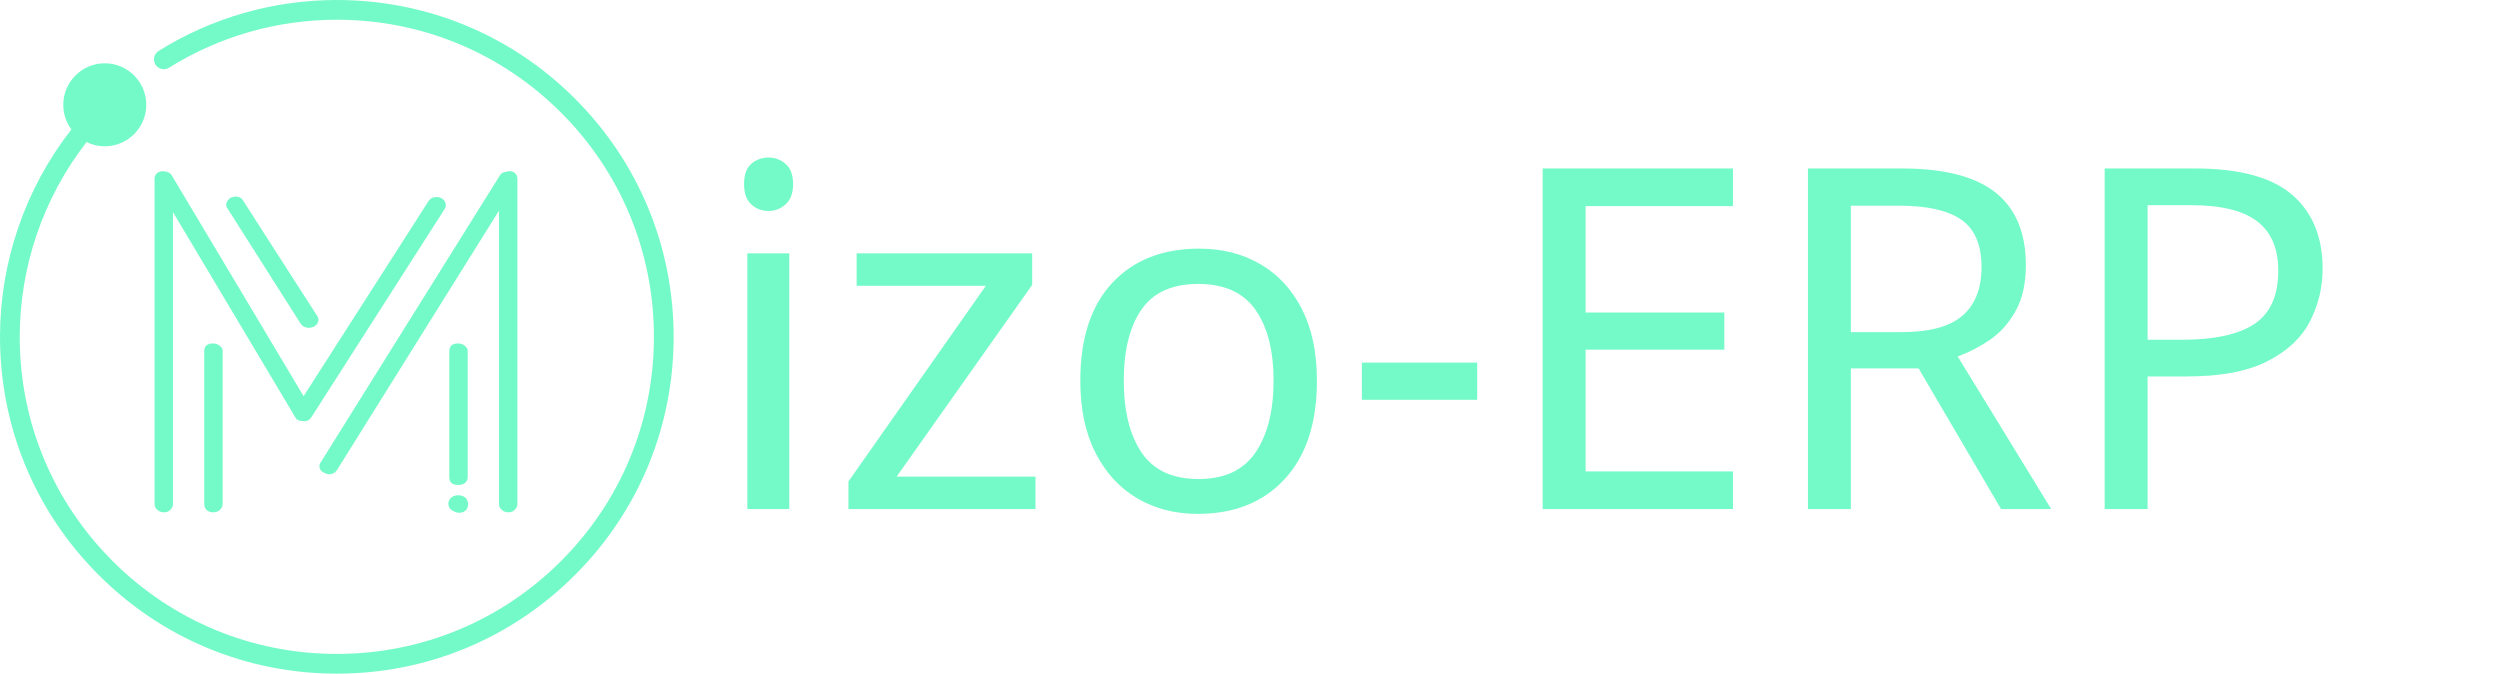
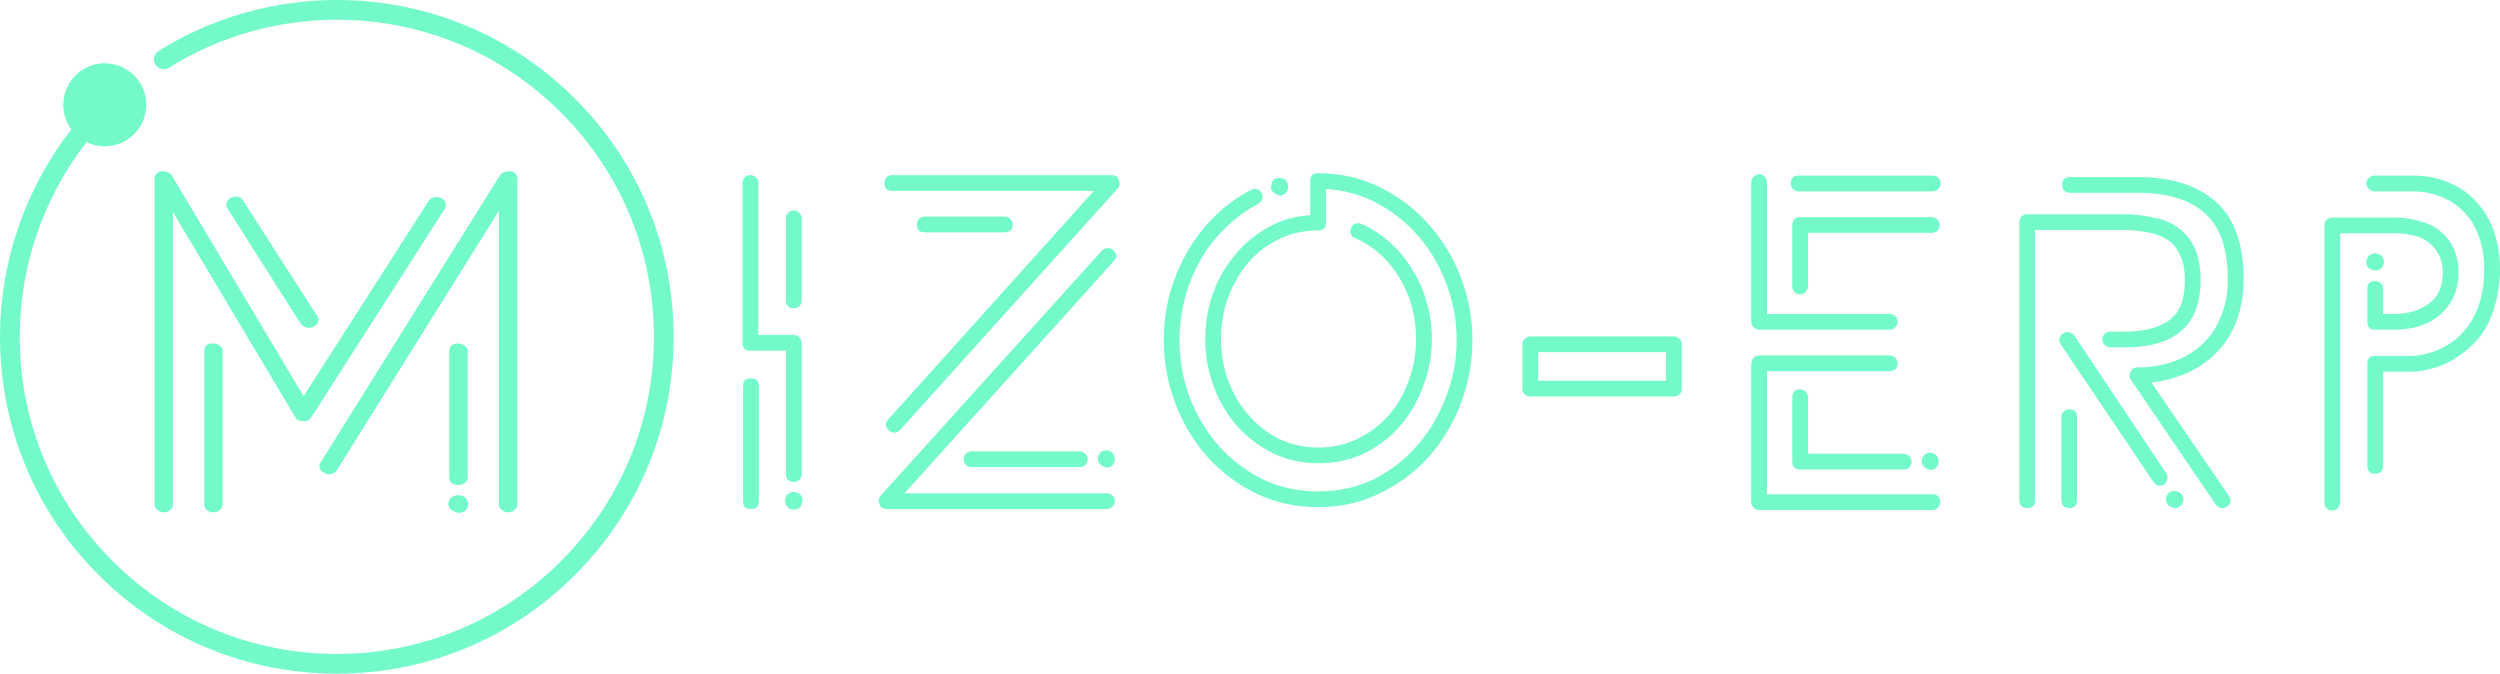
<svg xmlns="http://www.w3.org/2000/svg" height="96.354pt" viewBox="0 0 357.586 96.354" width="357.586pt" version="1.1" id="svg3759">
  <defs id="defs3763" />
  <path d="M 82.244,14.111 C 73.144,5.011 61.045,0 48.177,0 39.132,0 30.316,2.521 22.682,7.291 c -0.661,0.413 -0.862,1.284 -0.449,1.945 0.413,0.661 1.284,0.862 1.945,0.449 C 31.363,5.196 39.661,2.823 48.177,2.823 c 12.115,0 23.504,4.717 32.071,13.284 8.566,8.566 13.284,19.956 13.284,32.071 0,12.115 -4.717,23.504 -13.284,32.071 -8.566,8.566 -19.956,13.284 -32.071,13.284 -12.115,0 -23.504,-4.717 -32.071,-13.284 -8.566,-8.566 -13.284,-19.956 -13.284,-32.071 0,-10.079 3.388,-19.929 9.56,-27.855 0.787,0.386 1.671,0.604 2.605,0.604 3.274,0 5.937,-2.663 5.937,-5.938 0,-3.274 -2.663,-5.937 -5.937,-5.937 -3.274,0 -5.937,2.663 -5.937,5.937 0,1.319 0.432,2.538 1.162,3.524 C 3.62,26.945 0,37.439 0,48.177 0,61.045 5.011,73.144 14.111,82.244 c 9.099,9.099 21.198,14.111 34.066,14.111 12.868,0 24.967,-5.011 34.066,-14.111 9.099,-9.099 14.111,-21.198 14.111,-34.066 0,-12.868 -5.011,-24.967 -14.111,-34.066 z" id="path3757" style="fill:#74FAC8;stroke-width:0.188" />
  <g id="layer1" transform="translate(-1.259532,-1.259532)">
    <g aria-label="M" style="font-style:normal;font-variant:normal;font-weight:300;font-stretch:normal;font-size:10.583px;line-height:1.25;font-family:Potra;-inkscape-font-specification:'Potra, Light';font-variant-ligatures:normal;font-variant-caps:normal;font-variant-numeric:normal;text-align:center;letter-spacing:0px;word-spacing:0px;writing-mode:lr-tb;text-anchor:middle;fill:#000000;fill-opacity:1;stroke:none;stroke-width:0.265" id="text3890" transform="matrix(0.9053338,0,0,0.7915685,6.327652,0.7991222)">
      <path d="m 67.327,90.159 q 0.617,0.176 0.882,0.794 0.265,0.529 0.088,1.235 -0.265,1.058 -1.499,1.058 -0.97,-0.265 -1.323,-0.794 -0.353,-0.617 -0.176,-1.323 0.441,-1.058 1.499,-1.058 0.353,0 0.529,0.088 z m -39.247,2.999 q -0.617,0 -1.058,-0.441 -0.353,-0.441 -0.353,-1.058 V 64.053 q 0,-1.411 1.411,-1.411 0.617,0 1.058,0.441 0.441,0.353 0.441,0.97 v 27.605 q 0,0.617 -0.441,1.058 -0.441,0.441 -1.058,0.441 z M 43.25,59.82 q -0.882,0 -1.323,-0.706 L 30.373,38.3 q -0.353,-0.529 -0.176,-1.058 0.176,-0.617 0.706,-0.97 0.529,-0.176 0.706,-0.176 0.882,0 1.235,0.794 L 44.484,57.615 q 0.353,0.529 0.176,1.147 -0.176,0.529 -0.706,0.882 -0.529,0.176 -0.706,0.176 z M 20.319,93.157 q -0.617,0 -1.058,-0.441 -0.441,-0.441 -0.441,-1.058 V 32.921 q 0,-1.147 1.147,-1.411 0.529,0 0.882,0.176 0.441,0.088 0.706,0.617 L 42.368,72.167 62.123,36.889 q 0.441,-0.706 1.235,-0.706 0.529,0 0.706,0.176 0.529,0.265 0.706,0.882 0.176,0.529 -0.088,1.058 L 43.602,75.96 q -0.529,0.882 -1.323,0.706 -0.97,0 -1.235,-0.706 L 21.73,38.918 v 52.74 q 0,0.617 -0.441,1.058 -0.353,0.441 -0.97,0.441 z m 46.478,-4.939 q -1.411,0 -1.411,-1.411 V 64.053 q 0,-1.411 1.411,-1.411 0.617,0 1.058,0.441 0.441,0.353 0.441,0.97 v 22.754 q 0,0.617 -0.441,1.058 -0.441,0.353 -1.058,0.353 z m 7.938,4.939 q -0.617,0 -1.058,-0.441 -0.441,-0.441 -0.441,-1.058 V 38.653 L 47.659,85.485 q -0.441,0.794 -1.323,0.794 -0.265,0 -0.706,-0.265 -0.529,-0.265 -0.706,-0.794 -0.176,-0.617 0.176,-1.147 L 73.412,32.215 q 0.265,-0.441 0.706,-0.529 0.441,-0.176 0.97,-0.176 1.058,0.265 1.058,1.411 v 58.737 q 0,0.617 -0.441,1.058 -0.353,0.441 -0.97,0.441 z" style="font-size:88.194px;fill:#74FAC8;stroke-width:0.265" id="path3892" />
    </g>
  </g>
  <g id="g13" transform="translate(-1.259532,-1.259532)">
-     <text xml:space="preserve" style="font-style:normal;font-variant:normal;font-weight:normal;font-stretch:normal;font-size:14.216px;line-height:1.25;font-family:Potra;-inkscape-font-specification:Potra;letter-spacing:0px;word-spacing:0px;fill:#74FAC8;fill-opacity:1;stroke:none;stroke-width:0.355" x="102.356" y="74.075" id="text12">
-       <tspan id="tspan10" x="102.356" y="74.075" style="font-size:68.238px;stroke-width:0.355">izo-ERP</tspan>
-     </text>
+     <g aria-label="izo-ERP" style="font-style:normal;font-variant:normal;font-weight:normal;font-stretch:normal;font-size:14.216px;line-height:1.25;font-family:Potra;-inkscape-font-specification:Potra;letter-spacing:0px;word-spacing:0px;fill:#74FAC8;fill-opacity:1;stroke:none;stroke-width:0.355" id="text12">
+       <path d="M 113.683,69.094 V 51.42 h -5.118 q -1.092,0 -1.092,-1.092 V 27.469 q 0,-0.478 0.273,-0.819 0.341,-0.341 0.819,-0.341 0.478,0 0.819,0.341 0.341,0.341 0.341,0.819 v 21.7 h 5.05 q 0.478,0 0.819,0.341 0.341,0.341 0.341,0.819 v 18.765 q 0,0.478 -0.341,0.819 -0.341,0.273 -0.819,0.273 -1.092,0 -1.092,-1.092 z m -6.141,-12.624 q 0,-1.092 1.092,-1.092 1.16,0 1.16,1.092 v 16.513 q 0,1.092 -1.16,1.092 -1.092,0 -1.092,-1.092 z m 8.393,-12.215 q 0,0.478 -0.341,0.819 -0.341,0.273 -0.819,0.273 -1.092,0 -1.092,-1.092 V 32.518 q 0,-0.478 0.273,-0.819 0.341,-0.341 0.819,-0.341 0.478,0 0.819,0.341 0.341,0.341 0.341,0.819 z m -1.569,29.82 q -0.478,-0.136 -0.682,-0.614 -0.205,-0.478 -0.068,-0.955 v -0.068 q 0.341,-0.819 1.16,-0.819 0.136,0 0.205,0.068 0.068,0 0.205,0 0.546,0.136 0.751,0.614 0.205,0.478 0,0.955 v 0.068 q -0.205,0.819 -1.16,0.819 z" style="font-size:68.238px;stroke-width:0.355" id="path14" />
+       <path d="m 140.254,65.818 h 15.422 q 0.478,0 0.819,0.341 0.341,0.273 0.341,0.751 0,0.546 -0.341,0.887 Q 156.154,68.07 155.676,68.07 H 140.254 q -0.478,0 -0.819,-0.273 -0.341,-0.341 -0.341,-0.887 0,-0.478 0.341,-0.751 0.341,-0.341 0.819,-0.341 z m 20.198,-28.796 q 0.887,0.751 0.136,1.569 l -29.956,33.232 h 28.933 q 0.478,0 0.819,0.341 0.341,0.273 0.341,0.751 0,0.478 -0.341,0.819 -0.341,0.341 -0.819,0.341 h -31.458 q -0.819,0 -1.024,-0.682 -0.341,-0.682 0.136,-1.228 L 158.883,37.09 q 0.273,-0.341 0.819,-0.341 0.478,0 0.751,0.273 z m -15.49,-2.525 h -11.396 q -1.16,0 -1.16,-1.092 0,-0.478 0.273,-0.819 0.341,-0.341 0.887,-0.341 h 11.396 q 0.478,0 0.819,0.341 0.341,0.341 0.341,0.819 0,0.478 -0.341,0.819 -0.341,0.273 -0.819,0.273 z m 16.309,-7.506 q 0.341,0.682 -0.136,1.228 l -31.116,34.528 q -0.409,0.409 -0.887,0.409 -0.273,0 -0.751,-0.341 -0.341,-0.341 -0.409,-0.751 0,-0.478 0.341,-0.819 l 29.41,-32.686 h -28.864 q -1.092,0 -1.092,-1.092 0,-0.478 0.273,-0.819 0.341,-0.341 0.819,-0.341 h 31.389 q 0.819,0 1.024,0.682 z m -1.365,38.759 q 0.478,0.136 0.682,0.614 0.205,0.409 0.068,0.955 -0.205,0.819 -1.16,0.819 -0.751,-0.205 -1.024,-0.614 -0.273,-0.478 -0.136,-0.955 v -0.068 q 0.341,-0.819 1.16,-0.819 0.273,0 0.409,0.068 z" style="font-size:68.238px;stroke-width:0.355" id="path16" />
+       <path d="m 167.716,49.919 q 0,-3.275 0.819,-6.483 0.887,-3.207 2.457,-6.005 1.638,-2.866 3.958,-5.186 2.32,-2.32 5.254,-3.821 0.136,-0.136 0.546,-0.136 0.614,0 0.955,0.546 0.273,0.478 0.068,0.955 -0.136,0.409 -0.546,0.614 -2.661,1.433 -4.777,3.548 -2.115,2.047 -3.548,4.64 -1.433,2.525 -2.184,5.459 -0.751,2.866 -0.751,5.868 0,4.162 1.433,8.12 1.501,3.89 4.094,6.892 2.661,3.002 6.278,4.845 3.685,1.774 8.052,1.774 4.367,0 7.984,-1.774 3.617,-1.842 6.21,-4.845 2.661,-3.071 4.094,-6.96 1.501,-3.89 1.501,-8.052 0,-4.026 -1.365,-7.779 -1.365,-3.821 -3.821,-6.756 -2.457,-3.002 -5.937,-4.913 -3.412,-1.911 -7.574,-2.184 v 4.845 q 0,1.092 -1.092,1.092 -3.139,0 -5.732,1.297 -2.593,1.297 -4.435,3.48 -1.774,2.184 -2.798,4.981 -0.955,2.798 -0.955,5.8 0,2.934 0.955,5.732 1.024,2.798 2.866,4.981 1.842,2.184 4.367,3.48 2.593,1.297 5.732,1.297 3.139,0 5.732,-1.297 2.593,-1.297 4.435,-3.412 1.842,-2.184 2.798,-4.981 1.024,-2.798 1.024,-5.8 0,-4.913 -2.388,-8.803 -2.32,-3.89 -6.346,-5.664 -0.409,-0.136 -0.614,-0.546 -0.136,-0.478 0.068,-0.887 0.205,-0.682 1.024,-0.682 0.273,0 0.409,0.068 2.32,1.024 4.162,2.73 1.842,1.638 3.139,3.821 1.365,2.115 2.047,4.64 0.751,2.525 0.751,5.323 0,3.48 -1.228,6.687 -1.16,3.207 -3.275,5.664 -2.115,2.457 -5.118,3.958 -3.002,1.433 -6.619,1.433 -3.617,0 -6.619,-1.501 -2.934,-1.501 -5.118,-3.958 -2.115,-2.457 -3.275,-5.664 -1.16,-3.207 -1.16,-6.619 0,-3.275 1.024,-6.346 1.092,-3.139 3.071,-5.527 1.979,-2.457 4.708,-4.026 2.798,-1.638 6.21,-1.842 v -4.913 q 0,-1.092 1.16,-1.092 4.845,0 8.871,2.047 4.026,1.979 6.96,5.323 2.934,3.275 4.572,7.574 1.638,4.299 1.638,8.939 0,4.64 -1.638,9.007 -1.638,4.299 -4.572,7.643 -2.934,3.275 -7.028,5.254 -4.026,1.979 -8.803,1.979 -4.845,0 -8.939,-1.979 -4.026,-1.979 -6.96,-5.254 -2.934,-3.344 -4.572,-7.643 -1.638,-4.367 -1.638,-9.007 z m 15.422,-22.382 q 0.205,-0.819 1.16,-0.819 0.273,0 0.409,0.068 0.478,0.136 0.682,0.614 0.205,0.478 0.068,0.955 -0.341,0.887 -1.16,0.887 -0.819,-0.273 -1.092,-0.682 -0.273,-0.478 -0.068,-0.955 z" style="font-size:68.238px;stroke-width:0.355" id="path18" />
+       <path d="m 220.18,57.971 q -0.478,0 -0.819,-0.273 -0.341,-0.341 -0.341,-0.819 v -6.414 q 0,-0.478 0.341,-0.751 0.341,-0.341 0.819,-0.341 h 20.471 q 0.478,0 0.819,0.341 0.341,0.273 0.341,0.751 v 6.414 q 0,0.478 -0.341,0.819 -0.341,0.273 -0.819,0.273 z m 1.092,-6.346 v 4.094 h 18.288 v -4.094 z" style="font-size:68.238px;stroke-width:0.355" id="path20" />
+       <path d="m 252.91,74.211 q -0.478,0 -0.819,-0.341 -0.341,-0.341 -0.341,-0.819 V 53.262 q 0,-0.478 0.341,-0.819 0.341,-0.341 0.819,-0.341 h 18.629 q 0.478,0 0.819,0.341 0.341,0.341 0.341,0.819 0,0.478 -0.341,0.819 -0.341,0.273 -0.819,0.273 h -17.537 v 17.605 h 23.678 q 1.092,0 1.092,1.092 0,0.478 -0.341,0.819 -0.273,0.341 -0.751,0.341 z m 0,-25.794 q -0.478,0 -0.819,-0.341 -0.341,-0.341 -0.341,-0.819 V 27.332 q 0,-0.478 0.341,-0.819 0.341,-0.341 0.819,-0.341 0.478,0 0.751,0.341 0.341,0.341 0.341,0.819 v 18.834 h 17.537 q 0.478,0 0.819,0.341 0.341,0.273 0.341,0.751 0,0.478 -0.341,0.819 -0.341,0.341 -0.819,0.341 z M 277.544,32.314 q 0.478,0 0.819,0.341 0.341,0.341 0.341,0.819 0,0.478 -0.341,0.819 -0.341,0.273 -0.819,0.273 h -17.674 v 7.643 q 0,0.478 -0.341,0.819 -0.341,0.341 -0.819,0.341 -0.478,0 -0.819,-0.341 -0.273,-0.341 -0.273,-0.819 v -8.734 q 0,-0.478 0.273,-0.819 0.341,-0.341 0.819,-0.341 z m -19.038,-3.685 q -0.478,0 -0.819,-0.341 -0.273,-0.341 -0.273,-0.819 0,-1.092 1.092,-1.092 h 19.175 q 0.478,0 0.819,0.341 0.341,0.273 0.341,0.751 0,0.478 -0.341,0.819 -0.341,0.341 -0.819,0.341 z m 0.205,28.319 q 0.478,0 0.819,0.341 0.341,0.273 0.341,0.819 v 8.052 h 13.648 q 0.478,0 0.819,0.341 0.341,0.341 0.341,0.819 0,0.478 -0.341,0.819 -0.341,0.273 -0.819,0.273 h -14.808 q -1.092,0 -1.092,-1.092 v -9.212 q 0,-1.16 1.092,-1.16 z m 19.038,9.144 q 0.478,0.136 0.682,0.614 0.205,0.409 0.068,0.887 v 0.068 q -0.341,0.819 -1.16,0.819 -0.751,-0.205 -1.024,-0.614 -0.273,-0.478 -0.136,-1.024 0.341,-0.819 1.16,-0.819 0.273,0 0.409,0.068 z" style="font-size:68.238px;stroke-width:0.355" id="path22" />
+       <path d="m 297.259,59.813 q 1.092,0 1.092,1.092 v 11.873 q 0,1.16 -1.092,1.16 -0.478,0 -0.819,-0.273 -0.341,-0.341 -0.341,-0.887 V 60.905 q 0,-0.478 0.341,-0.751 0.341,-0.341 0.819,-0.341 z m 13.852,9.144 q 0.273,0.341 0.136,0.819 -0.068,0.478 -0.409,0.751 -0.273,0.205 -0.682,0.205 -0.546,0 -0.887,-0.546 L 296.031,50.533 q -0.614,-0.955 0.341,-1.569 0.205,-0.205 0.614,-0.205 0.478,0 0.955,0.478 z M 292.346,34.156 v 38.622 q 0,1.16 -1.092,1.16 -1.16,0 -1.16,-1.16 V 33.064 q 0,-0.478 0.273,-0.819 0.341,-0.341 0.887,-0.341 h 13.579 q 2.457,0 4.504,0.478 2.115,0.409 3.548,1.501 1.501,1.092 2.32,2.934 0.819,1.774 0.819,4.504 0,9.621 -10.782,9.621 h -2.115 q -0.478,0 -0.819,-0.341 -0.341,-0.341 -0.341,-0.819 0,-0.478 0.341,-0.751 0.341,-0.341 0.819,-0.341 h 2.115 q 3.958,0 6.21,-1.569 2.32,-1.569 2.32,-5.8 0,-2.184 -0.682,-3.548 -0.614,-1.433 -1.774,-2.184 -1.16,-0.819 -2.866,-1.092 -1.638,-0.341 -3.617,-0.341 z m 16.65,21.836 11.054,16.172 q 0.614,0.955 -0.273,1.569 -0.273,0.205 -0.614,0.205 -0.614,0 -0.955,-0.478 L 306.062,55.583 q -0.409,-0.478 -0.068,-1.16 0.341,-0.614 1.024,-0.614 2.866,0 5.254,-0.887 2.388,-0.887 4.094,-2.525 1.706,-1.638 2.593,-3.958 0.955,-2.32 0.955,-5.254 0,-6.551 -3.275,-9.417 -3.275,-2.934 -9.621,-2.934 h -9.69 q -1.092,0 -1.092,-1.16 0,-1.092 1.092,-1.092 h 9.69 q 7.233,0 11.191,3.548 3.958,3.48 3.958,11.054 0,6.278 -3.548,10.167 -3.48,3.821 -9.621,4.64 z m 3.685,15.558 q 0.546,0.136 0.751,0.614 0.205,0.409 0.068,0.955 h -0.068 q -0.205,0.819 -1.16,0.819 -0.751,-0.205 -1.024,-0.614 -0.273,-0.478 -0.136,-0.955 v -0.068 q 0.341,-0.819 1.16,-0.819 0.273,0 0.409,0.068 z" style="font-size:68.238px;stroke-width:0.355" id="path24" />
+       <path d="m 340.968,69.025 q -1.092,0 -1.092,-1.092 V 53.262 q 0,-1.092 1.092,-1.092 h 5.323 q 0.887,0 2.593,-0.478 1.774,-0.478 3.548,-1.842 4.162,-3.412 4.162,-10.099 0,-2.388 -0.682,-4.435 -0.682,-2.047 -1.979,-3.48 -1.297,-1.501 -3.275,-2.32 -1.911,-0.887 -4.367,-0.887 h -5.391 q -0.478,0 -0.819,-0.341 -0.341,-0.341 -0.341,-0.819 0,-0.478 0.341,-0.751 0.341,-0.341 0.819,-0.341 h 5.391 q 3.002,0 5.323,1.024 2.388,1.024 3.958,2.866 1.638,1.774 2.457,4.231 0.819,2.457 0.819,5.254 0,3.344 -1.16,6.551 -1.16,3.139 -3.89,5.254 -1.979,1.569 -4.094,2.252 -2.047,0.614 -3.412,0.614 h -4.162 v 13.511 q 0,0.478 -0.341,0.819 -0.341,0.273 -0.819,0.273 z m -7.233,-35.484 q 0,-0.478 0.273,-0.819 0.341,-0.341 0.887,-0.341 h 8.871 q 1.842,0 3.48,0.478 1.706,0.409 2.934,1.365 1.228,0.955 1.979,2.457 0.751,1.501 0.751,3.548 0,2.047 -0.751,3.548 -0.682,1.501 -1.979,2.593 -1.228,1.024 -2.934,1.569 -1.638,0.478 -3.48,0.478 h -2.798 q -1.092,0 -1.092,-1.092 v -4.777 q 0,-1.092 1.092,-1.092 0.478,0 0.819,0.341 0.341,0.273 0.341,0.751 v 3.617 h 1.638 q 2.798,0 4.845,-1.433 2.047,-1.433 2.047,-4.504 0,-1.569 -0.614,-2.593 -0.546,-1.092 -1.501,-1.774 -0.887,-0.682 -2.184,-0.955 -1.228,-0.273 -2.593,-0.273 h -7.779 V 73.12 q 0,0.478 -0.341,0.819 -0.273,0.341 -0.751,0.341 -0.546,0 -0.887,-0.341 -0.273,-0.341 -0.273,-0.819 z m 6.892,6.346 q -0.546,-0.136 -0.751,-0.546 -0.205,-0.478 -0.068,-0.955 v -0.068 q 0.341,-0.819 1.228,-0.819 0.205,0 0.341,0.068 0.546,0.136 0.751,0.614 0.205,0.409 0.068,0.955 h -0.068 q -0.205,0.819 -1.16,0.819 z" style="font-size:68.238px;stroke-width:0.355" id="path26" />
+     </g>
  </g>
</svg>
